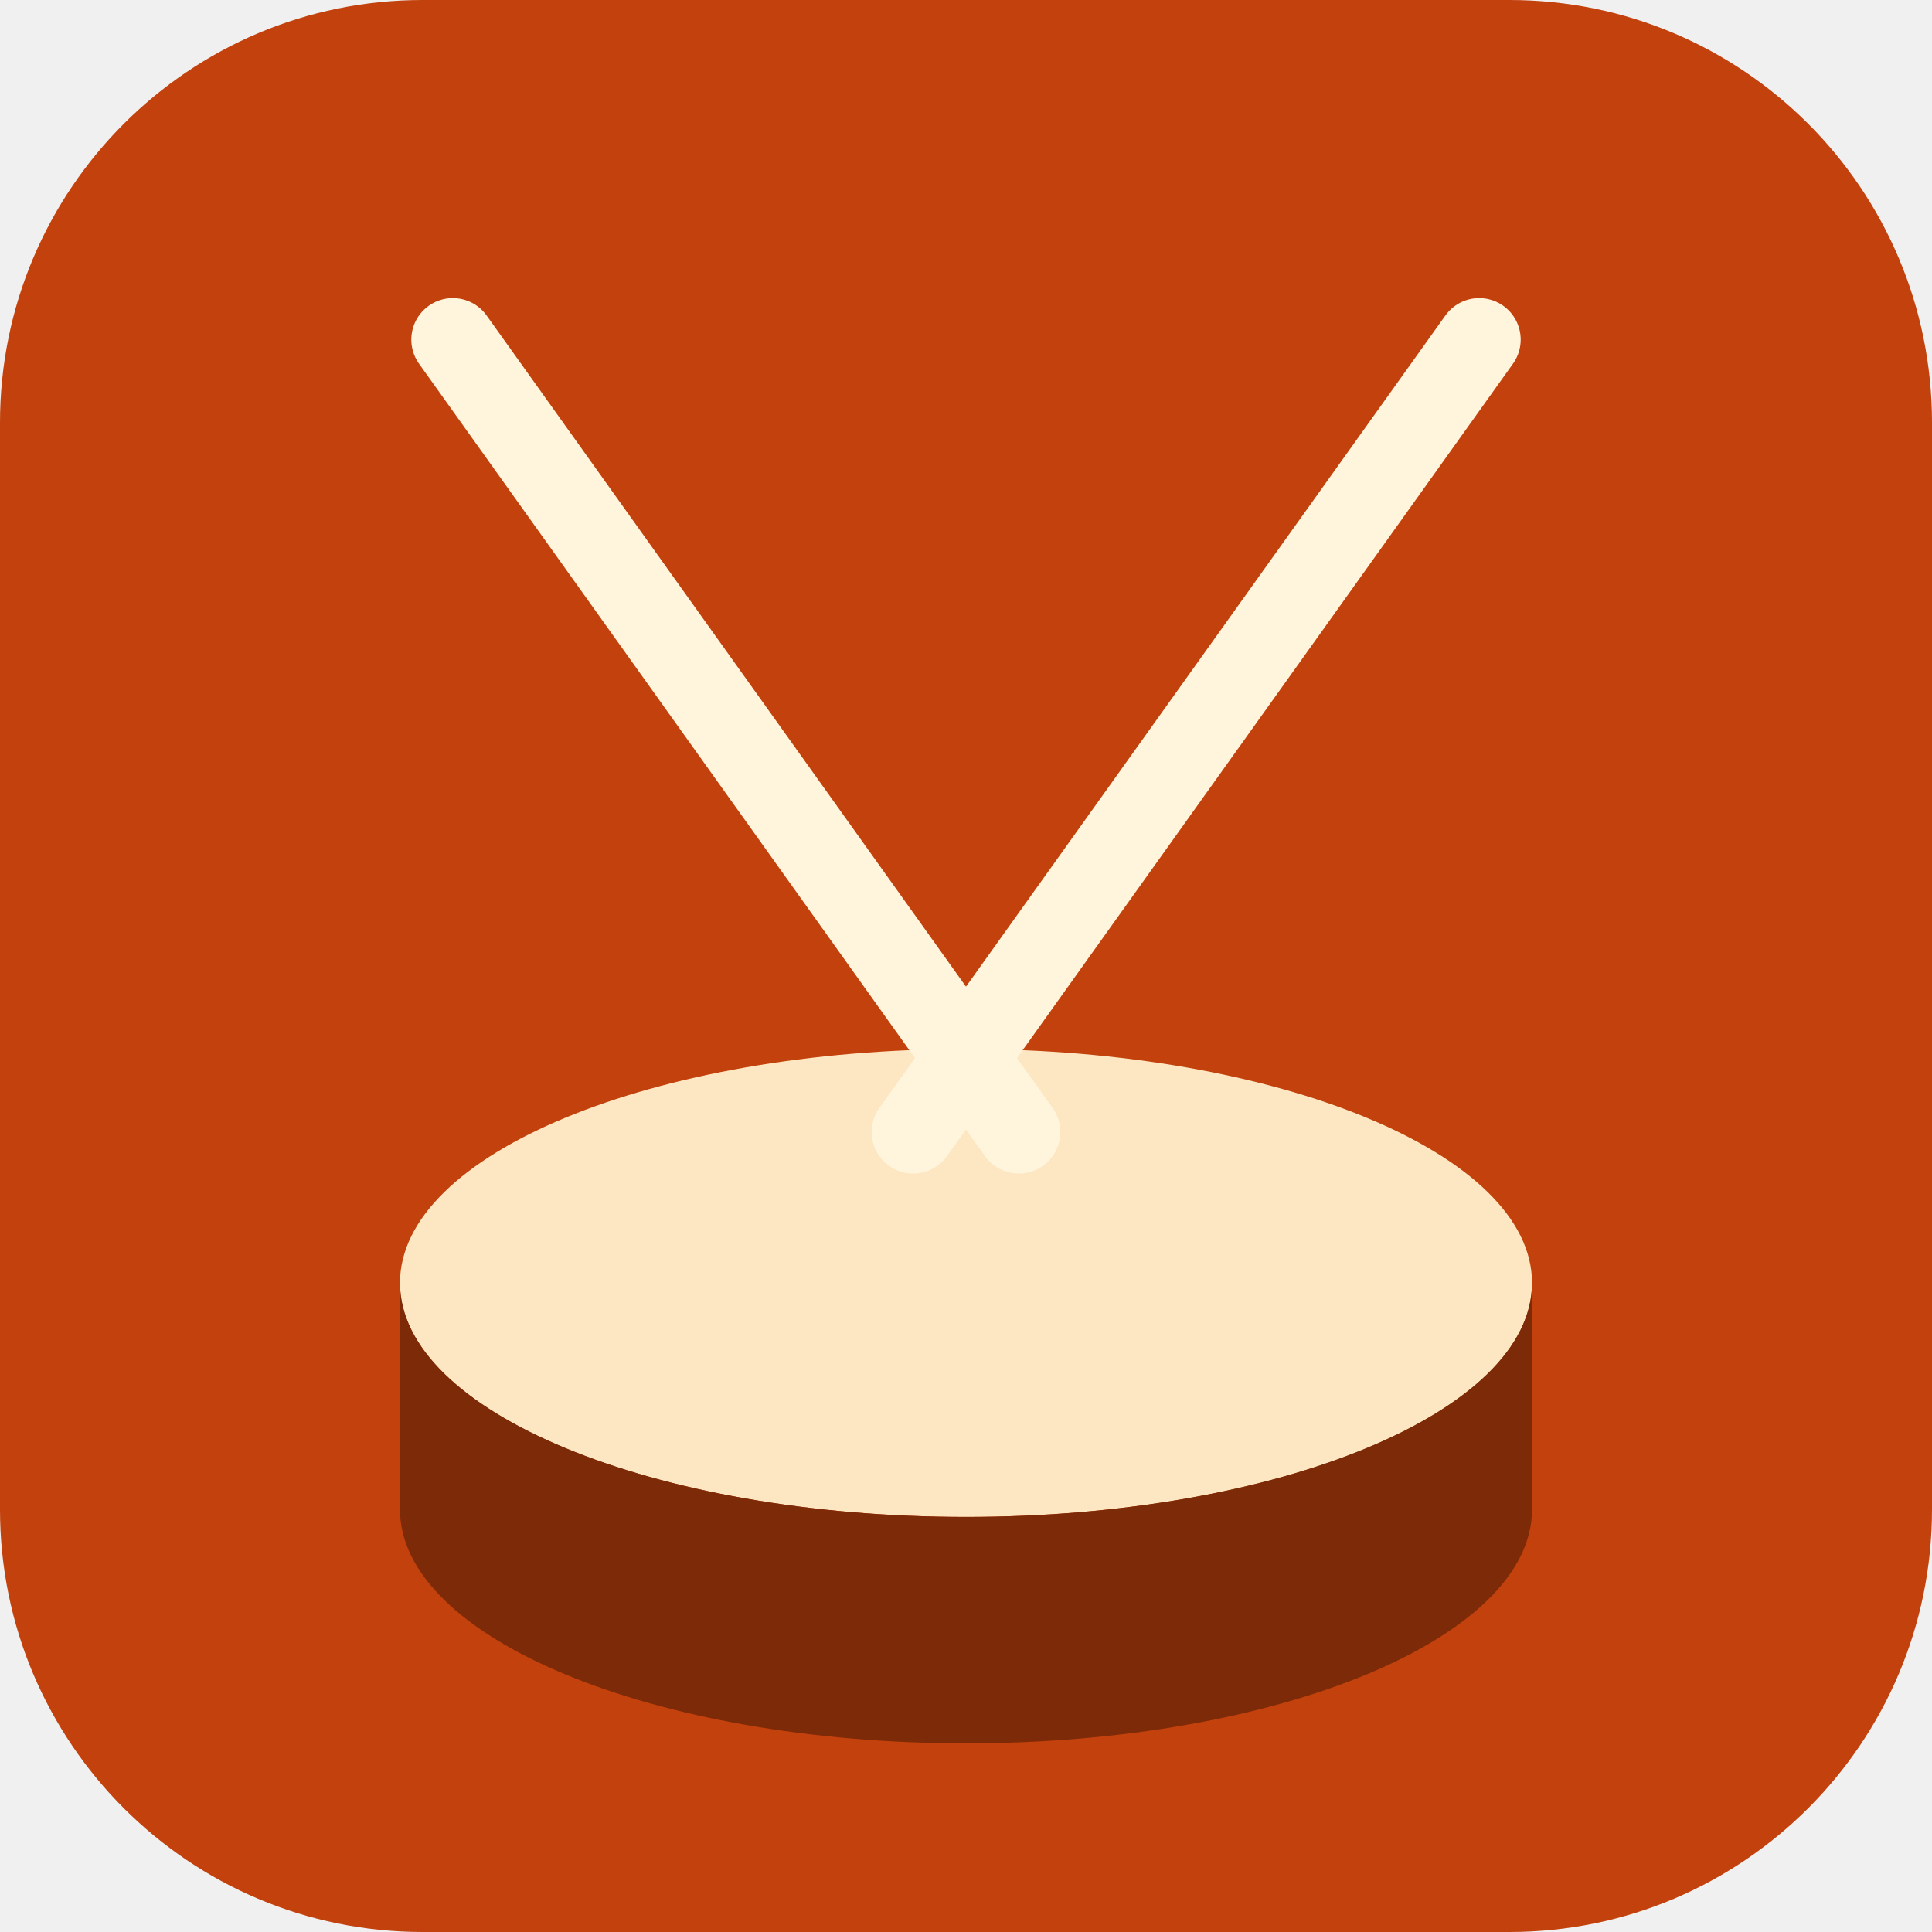
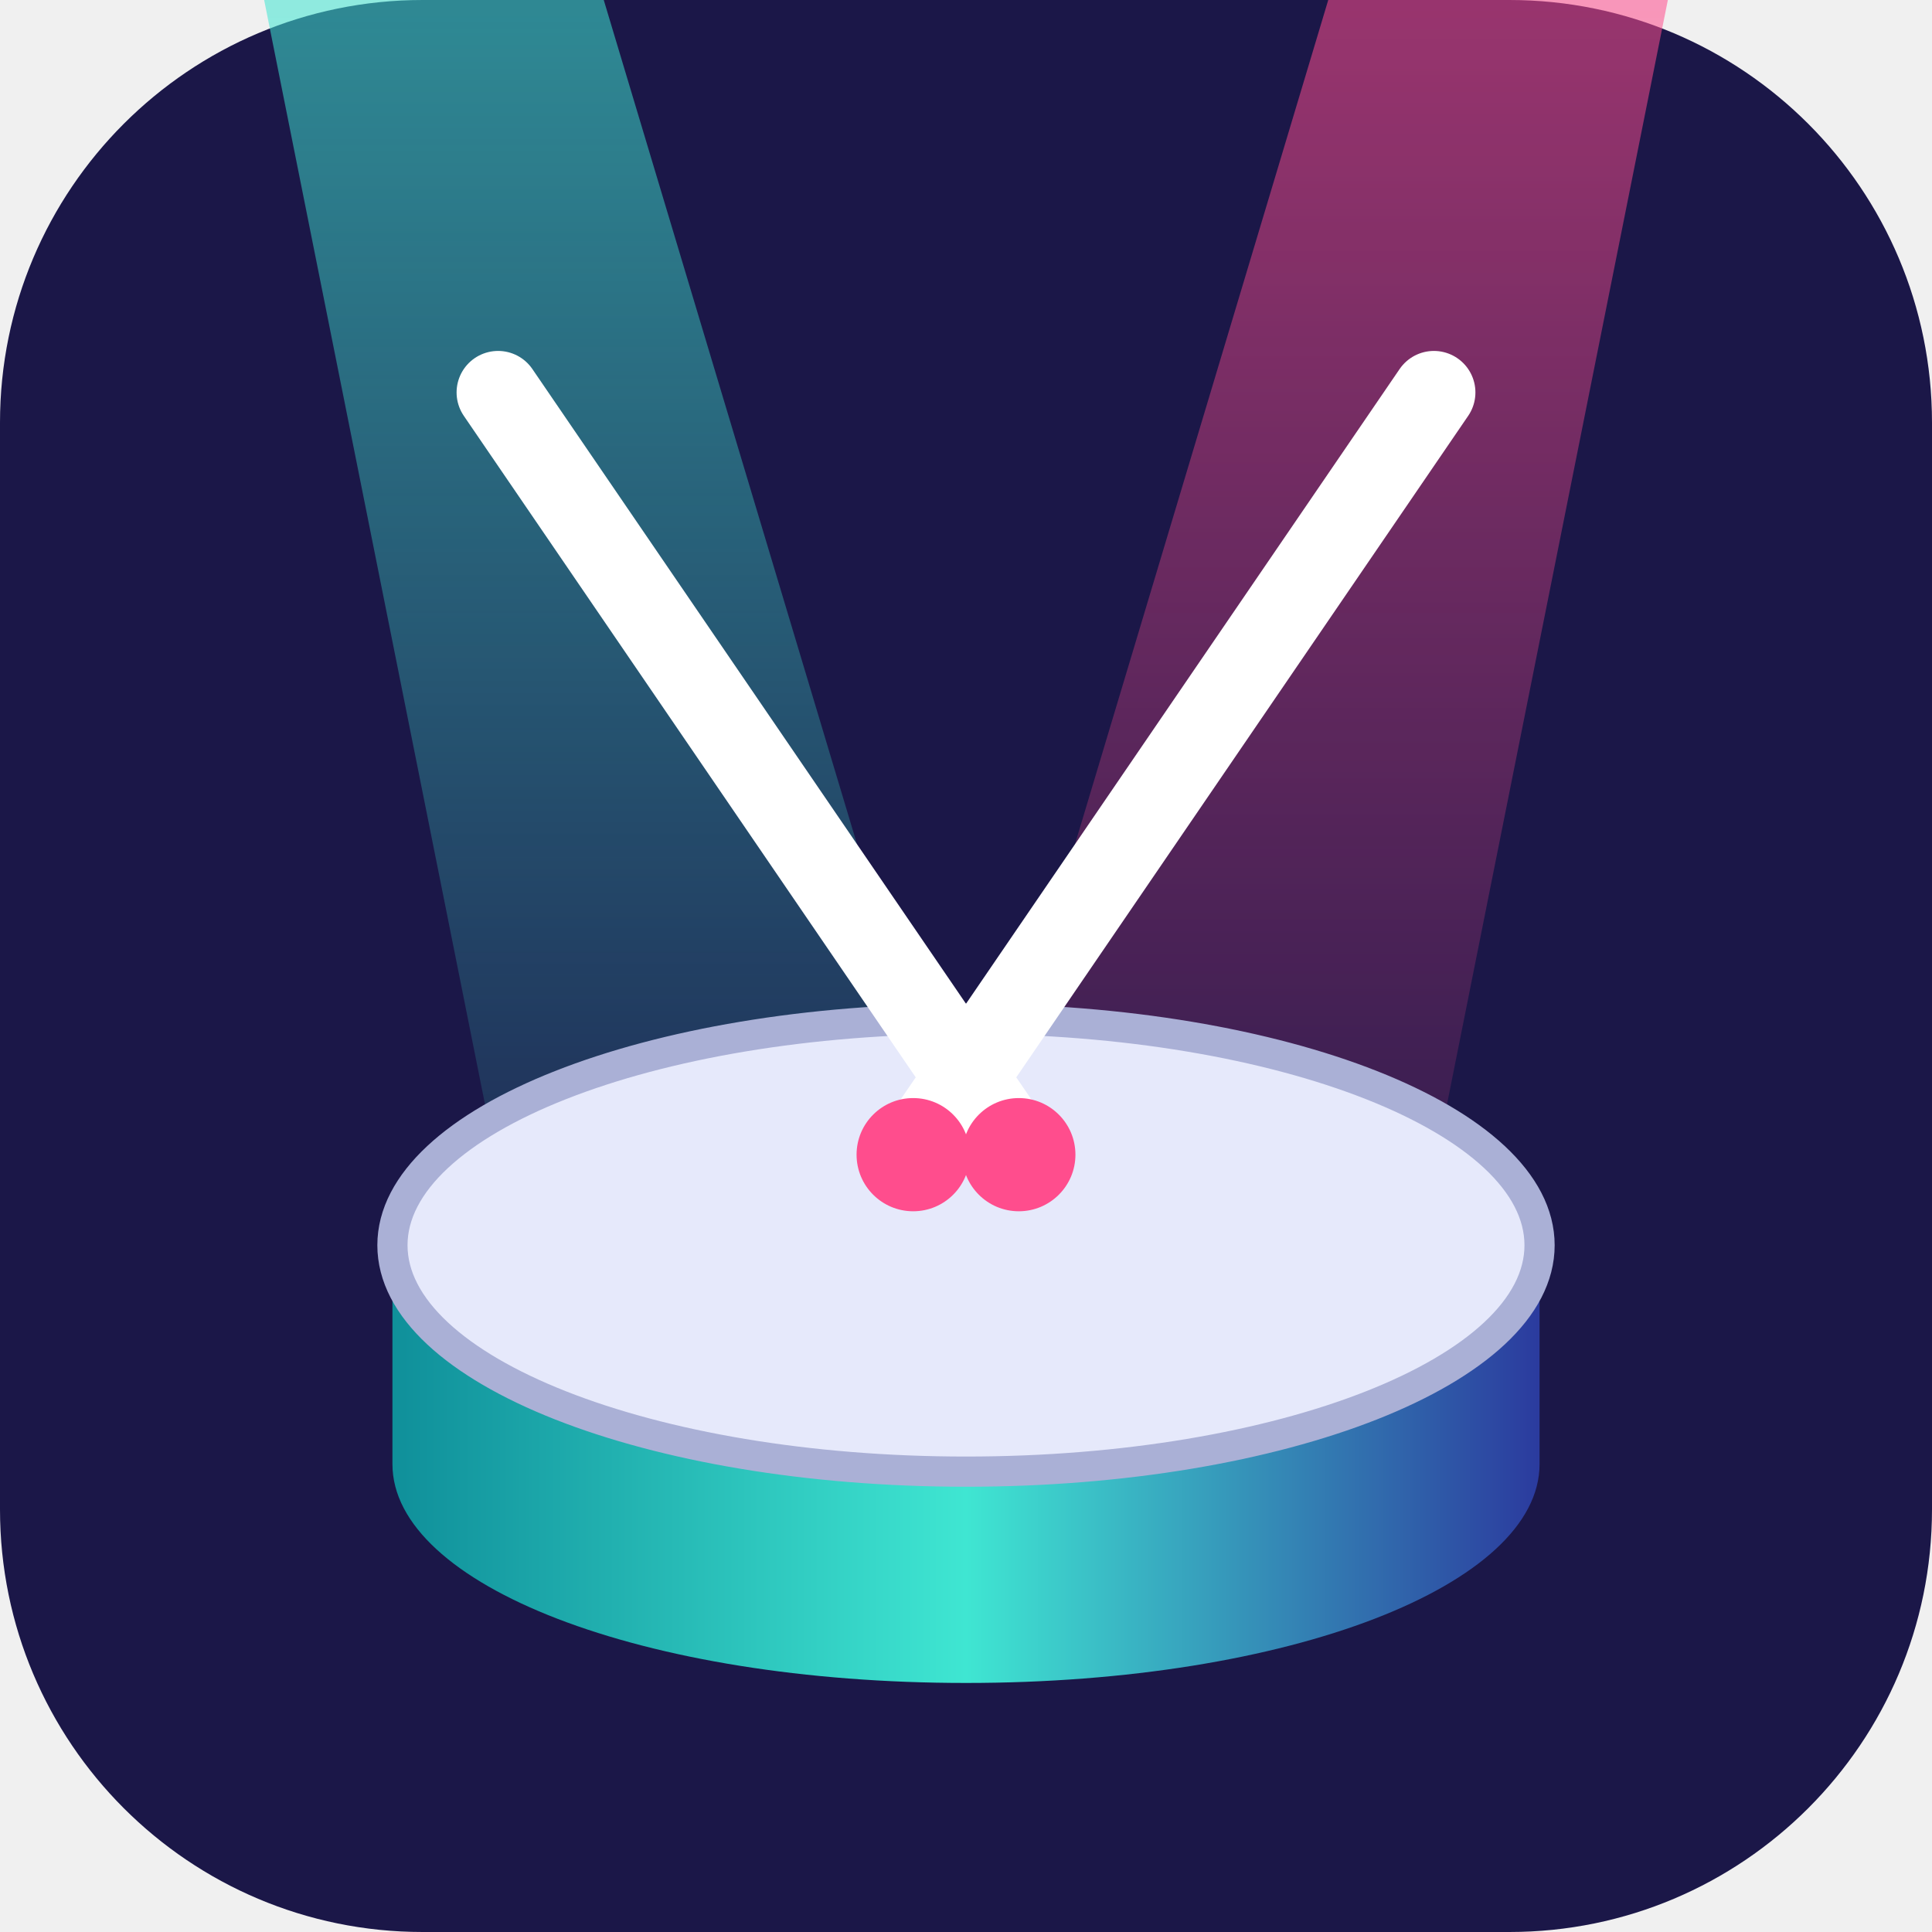
<svg xmlns="http://www.w3.org/2000/svg" viewBox="0 0 512 512">
-   <rect width="512" height="512" rx="112" fill="#c2410c" />
-   <ellipse cx="256" cy="340" rx="150" ry="62" fill="#fde7c3" />
-   <path d="M106 340v60c0 34 67 62 150 62s150-28 150-62v-60c0 34-67 62-150 62s-150-28-150-62z" fill="#7c2a07" />
-   <g stroke="#fff4dc" stroke-width="22" stroke-linecap="round">
-     <line x1="120" y1="90" x2="270" y2="300" />
-     <line x1="392" y1="90" x2="242" y2="300" />
+   <defs>
+     <linearGradient id="shell" x1="0" y1="0" x2="1" y2="0">
+       <stop offset="0" stop-color="#0f8f9a" />
+       <stop offset="0.5" stop-color="#3fe6d2" />
+       <stop offset="1" stop-color="#2b3a9e" />
+     </linearGradient>
+     <linearGradient id="beamA" x1="0" y1="0" x2="0" y2="1">
+       <stop offset="0" stop-color="#3fe6d2" stop-opacity="0.55" />
+       <stop offset="1" stop-color="#3fe6d2" stop-opacity="0" />
+     </linearGradient>
+     <linearGradient id="beamB" x1="0" y1="0" x2="0" y2="1">
+       <stop offset="0" stop-color="#ff4d8d" stop-opacity="0.55" />
+       <stop offset="1" stop-color="#ff4d8d" stop-opacity="0" />
+     </linearGradient>
+   </defs>
+   <rect width="512" height="512" rx="112" fill="#1b1748" />
+   <path d="M70 0h90l120 400H150z" fill="url(#beamA)" />
+   <path d="M442 0h-90L232 400h130z" fill="url(#beamB)" />
+   <path d="M104 330v58c0 32 66 58 152 58s152-26 152-58v-58z" fill="url(#shell)" />
+   <ellipse cx="256" cy="330" rx="152" ry="60" fill="#e6e9fb" />
+   <ellipse cx="256" cy="330" rx="152" ry="60" fill="none" stroke="#aab0d6" stroke-width="8" />
+   <g stroke="#ffffff" stroke-width="22" stroke-linecap="round">
+     <line x1="132" y1="104" x2="270" y2="306" />
+     <line x1="380" y1="104" x2="242" y2="306" />
  </g>
+   <circle cx="270" cy="306" r="15" fill="#ff4d8d" />
+   <circle cx="242" cy="306" r="15" fill="#ff4d8d" />
</svg>
